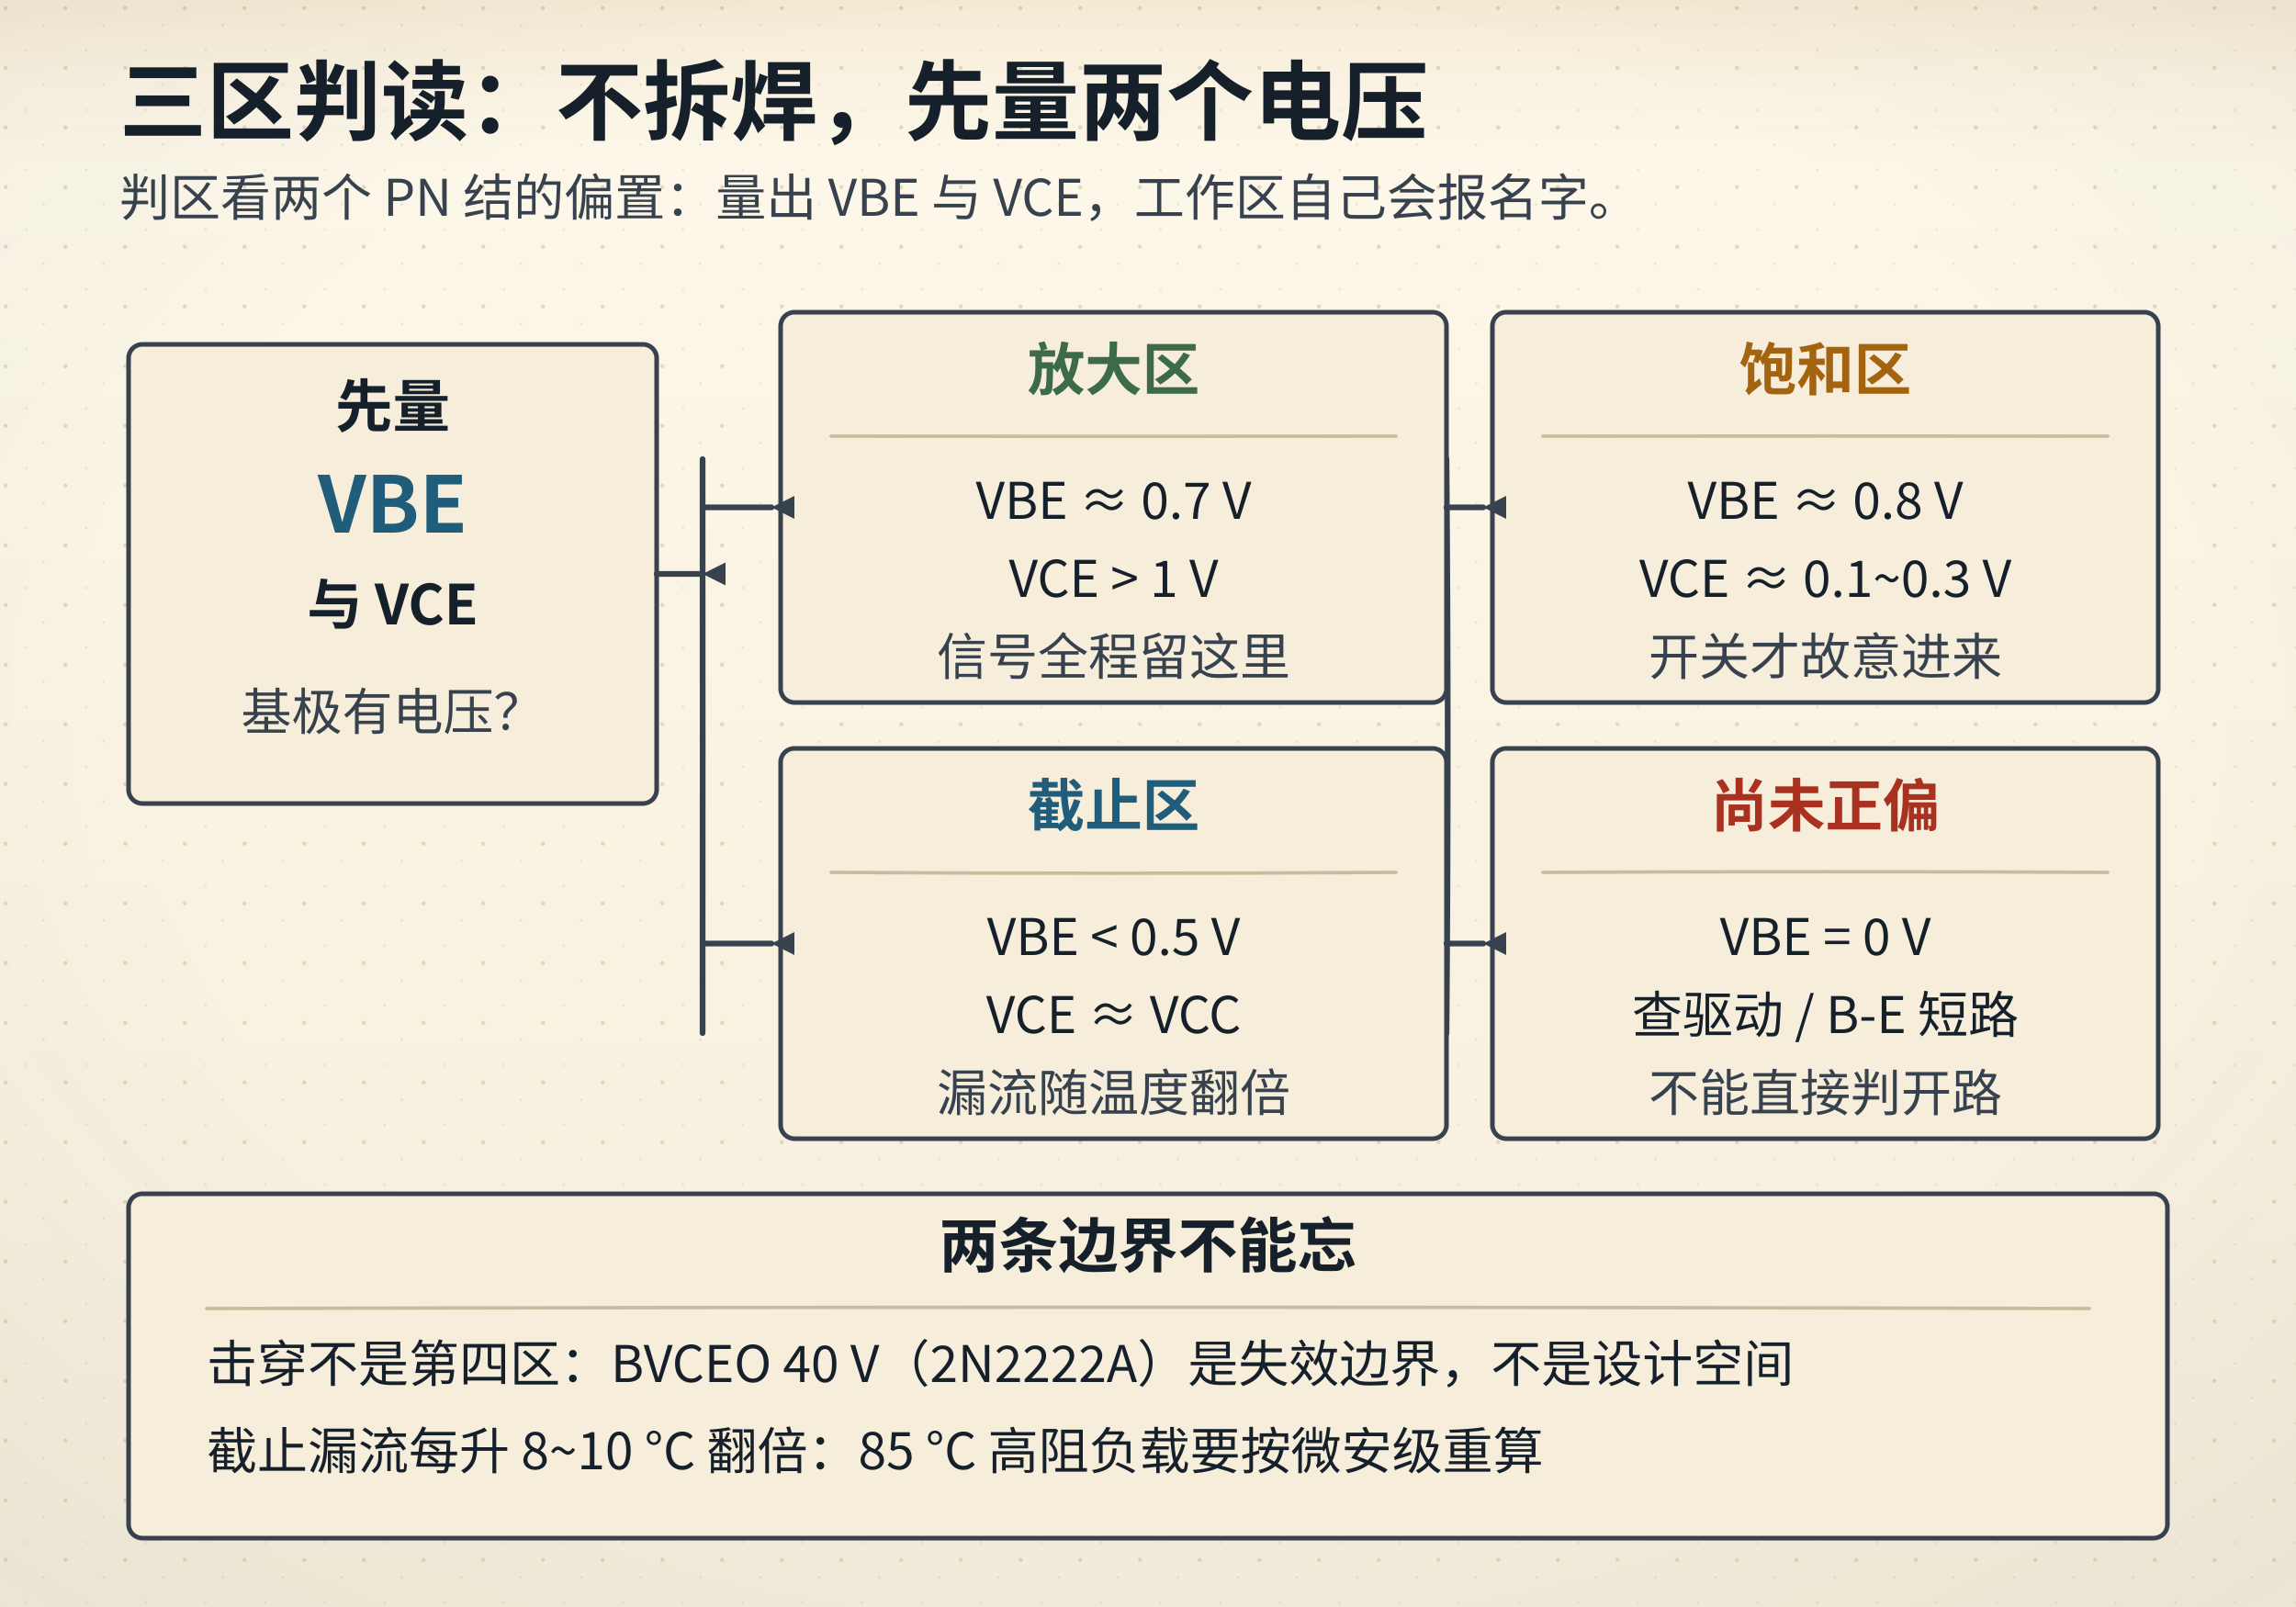
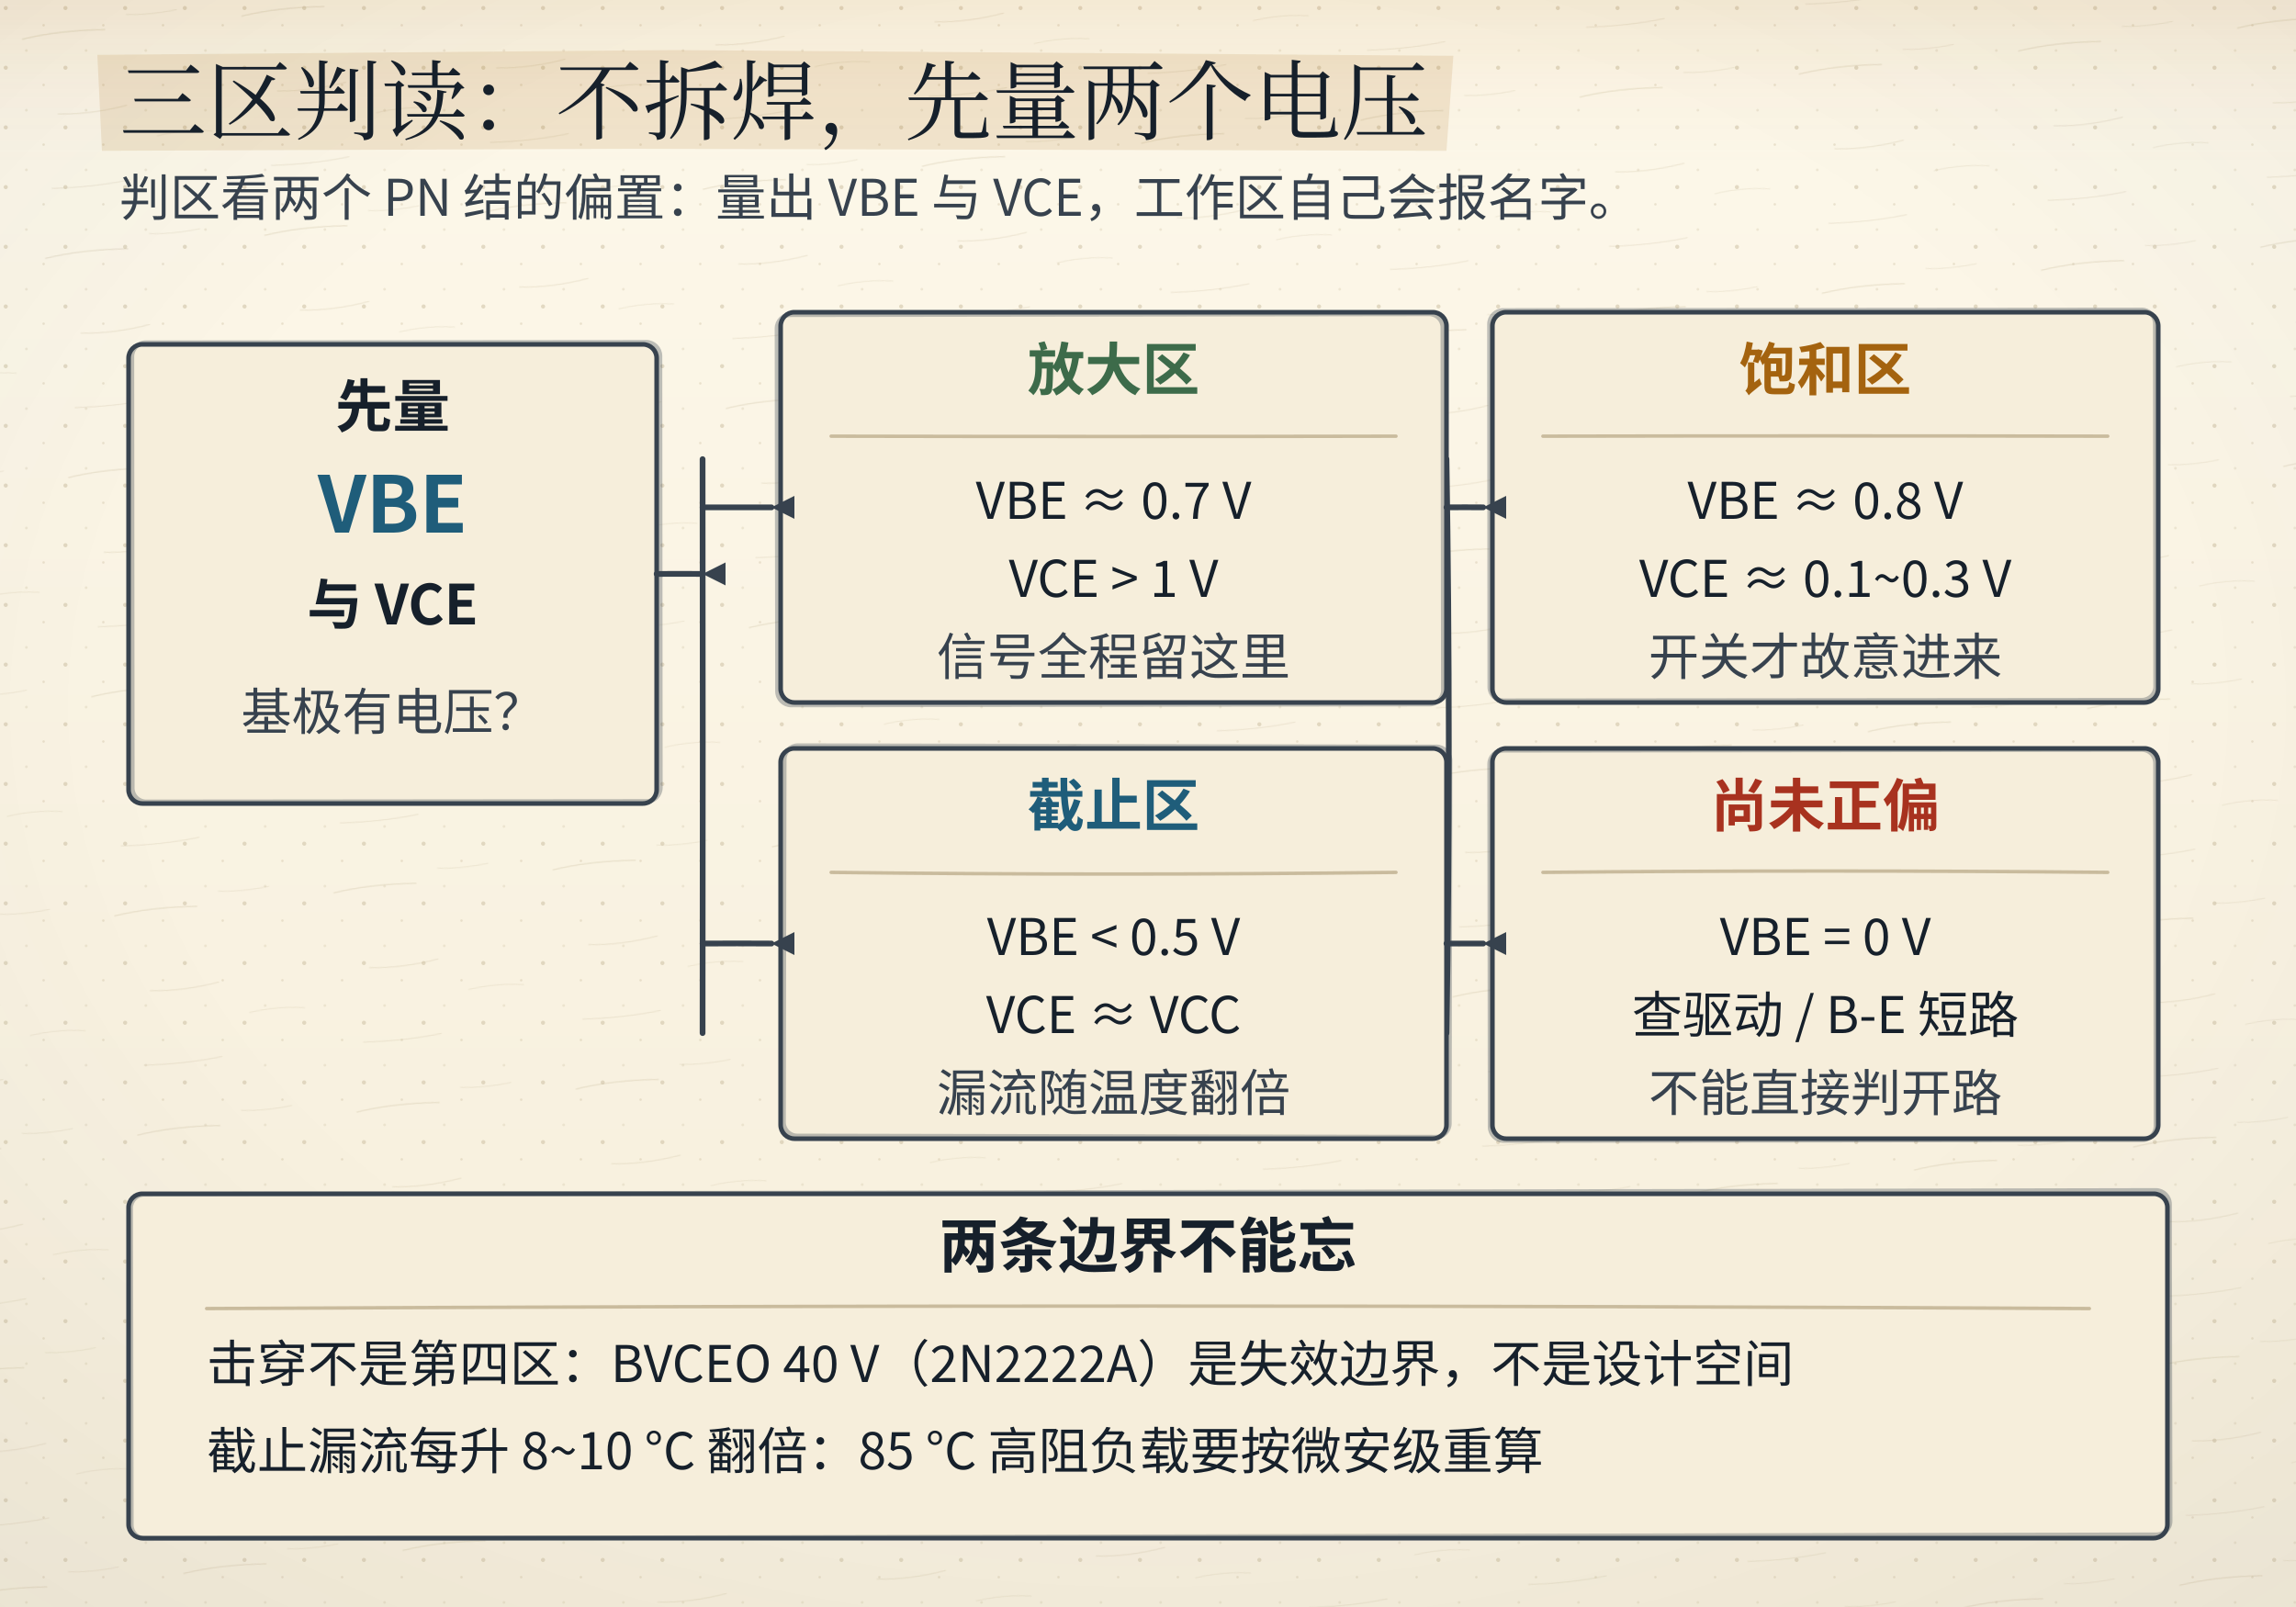
<svg xmlns="http://www.w3.org/2000/svg" viewBox="0 0 1000 700">
  <defs>
    <linearGradient id="bgL" x1="0" y1="0" x2="0" y2="1">
      <stop offset="0" stop-color="#fdf8ea" />
      <stop offset="1" stop-color="#f6eedb" />
    </linearGradient>
    <linearGradient id="bgD" x1="0" y1="0" x2="0" y2="1">
      <stop offset="0" stop-color="#141310" />
      <stop offset="1" stop-color="#1d1a14" />
    </linearGradient>
    <radialGradient id="vig" cx="0.5" cy="0.44" r="0.78">
      <stop offset="0.55" stop-color="#16202b" stop-opacity="0" />
      <stop offset="1" stop-color="#16202b" stop-opacity="0.055" />
    </radialGradient>
    <linearGradient id="hdr" x1="0" y1="0" x2="0" y2="1">
      <stop offset="0" stop-color="#a4630f" stop-opacity="0.10" />
      <stop offset="0.55" stop-color="#a4630f" stop-opacity="0.028" />
      <stop offset="1" stop-color="#a4630f" stop-opacity="0" />
    </linearGradient>
    <linearGradient id="hdrD" x1="0" y1="0" x2="0" y2="1">
      <stop offset="0" stop-color="#dcab63" stop-opacity="0.13" />
      <stop offset="0.55" stop-color="#dcab63" stop-opacity="0.04" />
      <stop offset="1" stop-color="#dcab63" stop-opacity="0" />
    </linearGradient>
    <pattern id="dots" width="26" height="26" patternUnits="userSpaceOnUse">
      <circle cx="2.5" cy="3.5" r="0.9" fill="#c9bb9d" />
      <circle cx="19" cy="11" r="0.55" fill="#c9bb9d" opacity="0.7" />
      <circle cx="11.5" cy="22" r="0.6" fill="#c9bb9d" opacity="0.55" />
    </pattern>
    <filter id="soft" x="-40%" y="-40%" width="180%" height="180%">
      <feDropShadow dx="0" dy="1.4" stdDeviation="2" flood-color="#16202b" flood-opacity="0.13" />
    </filter>
    <filter id="pglow" x="-70%" y="-70%" width="240%" height="240%">
      <feGaussianBlur stdDeviation="1.7" result="b" />
      <feMerge>
        <feMergeNode in="b" />
        <feMergeNode in="SourceGraphic" />
      </feMerge>
    </filter>
  </defs>
  <rect class="page-bg" width="1000" height="700" fill="url(#bgL)" />
  <rect class="page-grain" width="1000" height="700" fill="url(#dots)" />
+   <defs>
+     <pattern id="fiber" width="96" height="96" patternUnits="userSpaceOnUse" patternTransform="rotate(-6)">
+       <path d="M8 18 q16 -2.2 36 -0.4" stroke="#c9bb9d" stroke-width="0.55" fill="none" stroke-opacity="0.55" />
+       <path d="M54 12 q10 1.4 22 0.2" stroke="#c9bb9d" stroke-width="0.45" fill="none" stroke-opacity="0.4" />
+       <path d="M20 52 q14 1.8 30 -0.6" stroke="#c9bb9d" stroke-width="0.5" fill="none" stroke-opacity="0.45" />
+       <path d="M62 66 q12 -1.6 24 0.4" stroke="#c9bb9d" stroke-width="0.45" fill="none" stroke-opacity="0.38" />
+       <path d="M14 84 q18 1.4 34 -0.2" stroke="#c9bb9d" stroke-width="0.5" fill="none" stroke-opacity="0.42" />
+     </pattern>
+   </defs>
+   <rect class="page-fiber" width="1000" height="700" fill="url(#fiber)" opacity="0.55" />
  <rect class="page-vig" width="1000" height="700" fill="url(#vig)" />
  <rect class="page-hdr" width="1000" height="72" fill="url(#hdr)" />
  <style>
text{font-family:"Segoe UI","Microsoft YaHei","PingFang SC","Hiragino Sans GB","Noto Sans CJK SC","Source Han Sans SC","Noto Sans SC",sans-serif;}
line,path,polyline,polygon{stroke-linecap:round;stroke-linejoin:round}
.page-bg{fill:url(#bgL)}
.page-grain{opacity:.5}
.page-vig{opacity:1}
.page-hdr{fill:url(#hdr)}
@media (prefers-color-scheme: dark){
.page-bg{fill:url(#bgD)}
.page-grain{opacity:.34}
.page-vig{opacity:.5}
.page-hdr{fill:url(#hdrD)}
[fill="#fdf8ea"]{fill:#141310}
[stroke="#fdf8ea"]{stroke:#141310}
[fill="#f6eedb"]{fill:#1d1a14}
[stroke="#f6eedb"]{stroke:#1d1a14}
[fill="#e0d3b8"]{fill:#3b3529}
[stroke="#e0d3b8"]{stroke:#3b3529}
[fill="#c9bb9d"]{fill:#4a4436}
[stroke="#c9bb9d"]{stroke:#4a4436}
[fill="#16202b"]{fill:#ece4d3}
[stroke="#16202b"]{stroke:#ece4d3}
[fill="#37424e"]{fill:#cfc6b4}
[stroke="#37424e"]{stroke:#cfc6b4}
[fill="#5b666f"]{fill:#a79e8b}
[stroke="#5b666f"]{stroke:#a79e8b}
[fill="#8b8272"]{fill:#857c6c}
[stroke="#8b8272"]{stroke:#857c6c}
text[fill="#fdf8ea"]{fill:#f9f3e3}
[fill="#e6eff3"]{fill:#17262e}
[fill="#e4f1f3"]{fill:#15262a}
[fill="#e8efe6"]{fill:#182418}
[fill="#f6e7e1"]{fill:#281a16}
[fill="#f7eedb"]{fill:#292114}
[fill="#efe8ee"]{fill:#241c22}
text[fill="#1f5d7a"]{fill:#7fb7cf}
:is(rect,circle,path,line,polygon,polyline,ellipse,g)[fill="#1f5d7a"]{fill:#2b4d5f}
[stroke="#1f5d7a"]{stroke:#6fa3b9}
text[fill="#2f7f96"]{fill:#8ac9d8}
:is(rect,circle,path,line,polygon,polyline,ellipse,g)[fill="#2f7f96"]{fill:#2b5660}
[stroke="#2f7f96"]{stroke:#77b2c1}
text[fill="#3d6b4a"]{fill:#98c096}
:is(rect,circle,path,line,polygon,polyline,ellipse,g)[fill="#3d6b4a"]{fill:#2f4a33}
[stroke="#3d6b4a"]{stroke:#7aa87c}
text[fill="#a8321f"]{fill:#e0907a}
:is(rect,circle,path,line,polygon,polyline,ellipse,g)[fill="#a8321f"]{fill:#55231b}
[stroke="#a8321f"]{stroke:#c07a63}
text[fill="#a4630f"]{fill:#dcab63}
:is(rect,circle,path,line,polygon,polyline,ellipse,g)[fill="#a4630f"]{fill:#553a17}
[stroke="#a4630f"]{stroke:#c08a45}
text[fill="#6b3f63"]{fill:#c4a2bf}
:is(rect,circle,path,line,polygon,polyline,ellipse,g)[fill="#6b3f63"]{fill:#452c40}
[stroke="#6b3f63"]{stroke:#a17c9b}
}
</style>
-   <text x="52" y="58" font-size="38" fill="#16202b" font-family="'KaiTi','STKaiti','Kaiti SC','LXGW WenKai','Noto Serif CJK SC','Source Han Serif SC','Songti SC','SimSun','Noto Serif SC',serif" font-weight="700" text-anchor="start">三区判读：不拆焊，先量两个电压</text>
+   <polygon class="marker-wash" points="42.4,23.9 293.8,21.8 633.0,24.3 630.0,65.7 270.9,64.8 44.4,65.7" fill="#a4630f" opacity="0.13" />
+   <text x="52" y="58" font-size="38" fill="#16202b" font-family="'KaiTi','STKaiti','Kaiti SC','LXGW WenKai','Noto Serif CJK SC','Source Han Serif SC','Songti SC','SimSun','Noto Serif SC',serif" font-weight="700" text-anchor="start" style="font-family:'KaiTi','STKaiti','Kaiti SC','LXGW WenKai','Noto Serif CJK SC','Source Han Serif SC','Songti SC','SimSun','Noto Serif SC',serif;font-weight:400">三区判读：不拆焊，先量两个电压</text>
  <text x="52" y="94" font-size="22" fill="#37424e" font-family="'KaiTi','STKaiti','Kaiti SC','LXGW WenKai','Noto Serif CJK SC','Source Han Serif SC','Songti SC','SimSun','Noto Serif SC',serif" font-weight="400" text-anchor="start">判区看两个 PN 结的偏置：量出 VBE 与 VCE，工作区自己会报名字。</text>
  <rect x="56" y="150" width="230" height="200" rx="6" fill="#f6eedb" stroke="#37424e" stroke-width="2" />
+   <rect class="ink-echo" x="56" y="150" width="230" height="200" rx="6" stroke="#37424e" stroke-width="2" fill="none" opacity="0.32" transform="translate(1.53 -0.82) rotate(-0.05 171.0 250.0)" />
  <text x="171" y="186" font-size="25" fill="#16202b" font-family="'KaiTi','STKaiti','Kaiti SC','LXGW WenKai','Noto Serif CJK SC','Source Han Serif SC','Songti SC','SimSun','Noto Serif SC',serif" font-weight="700" text-anchor="middle">先量</text>
  <text x="171" y="232" font-size="34" fill="#1f5d7a" font-family="'KaiTi','STKaiti','Kaiti SC','LXGW WenKai','Noto Serif CJK SC','Source Han Serif SC','Songti SC','SimSun','Noto Serif SC',serif" font-weight="700" text-anchor="middle">VBE</text>
  <text x="171" y="272" font-size="24" fill="#16202b" font-family="'KaiTi','STKaiti','Kaiti SC','LXGW WenKai','Noto Serif CJK SC','Source Han Serif SC','Songti SC','SimSun','Noto Serif SC',serif" font-weight="700" text-anchor="middle">与 VCE</text>
  <text x="171" y="318" font-size="22" fill="#37424e" font-family="'KaiTi','STKaiti','Kaiti SC','LXGW WenKai','Noto Serif CJK SC','Source Han Serif SC','Songti SC','SimSun','Noto Serif SC',serif" font-weight="400" text-anchor="middle">基极有电压？</text>
-   <path d="M306 200 Q306.08 325.00 306 450" fill="none" stroke="#37424e" stroke-width="2.5" />
-   <path d="M630 200 Q631.07 325.00 630 450" fill="none" stroke="#37424e" stroke-width="2.5" />
-   <path d="M286 250 Q296.00 249.96 306 250" fill="none" stroke="#37424e" stroke-width="2.5" stroke-linecap="round" />
+   <path d="M306 200 Q306.16 325.00 306 450" fill="none" stroke="#37424e" stroke-width="2.5" />
+   <path d="M630 200 Q632.03 325.00 630 450" fill="none" stroke="#37424e" stroke-width="2.5" />
+   <path d="M286 250 Q296.00 249.93 306 250" fill="none" stroke="#37424e" stroke-width="2.5" stroke-linecap="round" />
  <polygon points="306,250 316,245 316,255" fill="#37424e" />
  <rect x="340" y="136" width="290" height="170" rx="6" fill="#f6eedb" stroke="#37424e" stroke-width="2" />
+   <rect class="ink-echo" x="340" y="136" width="290" height="170" rx="6" stroke="#37424e" stroke-width="2" fill="none" opacity="0.32" transform="translate(-1.48 0.90) rotate(-0.08 485.0 221.0)" />
  <text x="485" y="170" font-size="25" fill="#3d6b4a" font-family="'KaiTi','STKaiti','Kaiti SC','LXGW WenKai','Noto Serif CJK SC','Source Han Serif SC','Songti SC','SimSun','Noto Serif SC',serif" font-weight="700" text-anchor="middle">放大区</text>
-   <path d="M362 190 Q485.00 190.13 608 190" fill="none" stroke="#c9bb9d" stroke-width="1.5" />
+   <path d="M362 190 Q485.00 190.26 608 190" fill="none" stroke="#c9bb9d" stroke-width="1.5" />
  <text x="485" y="226" font-size="22" fill="#16202b" font-family="'KaiTi','STKaiti','Kaiti SC','LXGW WenKai','Noto Serif CJK SC','Source Han Serif SC','Songti SC','SimSun','Noto Serif SC',serif" font-weight="400" text-anchor="middle">VBE ≈ 0.7 V</text>
  <text x="485" y="260" font-size="22" fill="#16202b" font-family="'KaiTi','STKaiti','Kaiti SC','LXGW WenKai','Noto Serif CJK SC','Source Han Serif SC','Songti SC','SimSun','Noto Serif SC',serif" font-weight="400" text-anchor="middle">VCE &gt; 1 V</text>
  <text x="485" y="294" font-size="22" fill="#37424e" font-family="'KaiTi','STKaiti','Kaiti SC','LXGW WenKai','Noto Serif CJK SC','Source Han Serif SC','Songti SC','SimSun','Noto Serif SC',serif" font-weight="400" text-anchor="middle">信号全程留这里</text>
  <path d="M306 221 Q321.00 220.99 336 221" fill="none" stroke="#37424e" stroke-width="2.5" stroke-linecap="round" />
  <polygon points="336,221 346,216 346,226" fill="#37424e" />
  <rect x="650" y="136" width="290" height="170" rx="6" fill="#f6eedb" stroke="#37424e" stroke-width="2" />
+   <rect class="ink-echo" x="650" y="136" width="290" height="170" rx="6" stroke="#37424e" stroke-width="2" fill="none" opacity="0.32" transform="translate(-1.21 -0.89) rotate(-0.05 795.0 221.0)" />
  <text x="795" y="170" font-size="25" fill="#a4630f" font-family="'KaiTi','STKaiti','Kaiti SC','LXGW WenKai','Noto Serif CJK SC','Source Han Serif SC','Songti SC','SimSun','Noto Serif SC',serif" font-weight="700" text-anchor="middle">饱和区</text>
-   <path d="M672 190 Q795.00 189.87 918 190" fill="none" stroke="#c9bb9d" stroke-width="1.5" />
+   <path d="M672 190 Q795.00 189.75 918 190" fill="none" stroke="#c9bb9d" stroke-width="1.5" />
  <text x="795" y="226" font-size="22" fill="#16202b" font-family="'KaiTi','STKaiti','Kaiti SC','LXGW WenKai','Noto Serif CJK SC','Source Han Serif SC','Songti SC','SimSun','Noto Serif SC',serif" font-weight="400" text-anchor="middle">VBE ≈ 0.8 V</text>
  <text x="795" y="260" font-size="22" fill="#16202b" font-family="'KaiTi','STKaiti','Kaiti SC','LXGW WenKai','Noto Serif CJK SC','Source Han Serif SC','Songti SC','SimSun','Noto Serif SC',serif" font-weight="400" text-anchor="middle">VCE ≈ 0.1~0.3 V</text>
  <text x="795" y="294" font-size="22" fill="#37424e" font-family="'KaiTi','STKaiti','Kaiti SC','LXGW WenKai','Noto Serif CJK SC','Source Han Serif SC','Songti SC','SimSun','Noto Serif SC',serif" font-weight="400" text-anchor="middle">开关才故意进来</text>
-   <path d="M630 221 Q638.00 220.97 646 221" fill="none" stroke="#37424e" stroke-width="2.5" stroke-linecap="round" />
+   <path d="M630 221 Q638.00 220.93 646 221" fill="none" stroke="#37424e" stroke-width="2.5" stroke-linecap="round" />
  <polygon points="646,221 656,216 656,226" fill="#37424e" />
  <rect x="340" y="326" width="290" height="170" rx="6" fill="#f6eedb" stroke="#37424e" stroke-width="2" />
+   <rect class="ink-echo" x="340" y="326" width="290" height="170" rx="6" stroke="#37424e" stroke-width="2" fill="none" opacity="0.32" transform="translate(1.41 -0.93) rotate(0.11 485.0 411.0)" />
  <text x="485" y="360" font-size="25" fill="#1f5d7a" font-family="'KaiTi','STKaiti','Kaiti SC','LXGW WenKai','Noto Serif CJK SC','Source Han Serif SC','Songti SC','SimSun','Noto Serif SC',serif" font-weight="700" text-anchor="middle">截止区</text>
-   <path d="M362 380 Q485.00 380.77 608 380" fill="none" stroke="#c9bb9d" stroke-width="1.5" />
+   <path d="M362 380 Q485.00 381.46 608 380" fill="none" stroke="#c9bb9d" stroke-width="1.5" />
  <text x="485" y="416" font-size="22" fill="#16202b" font-family="'KaiTi','STKaiti','Kaiti SC','LXGW WenKai','Noto Serif CJK SC','Source Han Serif SC','Songti SC','SimSun','Noto Serif SC',serif" font-weight="400" text-anchor="middle">VBE &lt; 0.5 V</text>
  <text x="485" y="450" font-size="22" fill="#16202b" font-family="'KaiTi','STKaiti','Kaiti SC','LXGW WenKai','Noto Serif CJK SC','Source Han Serif SC','Songti SC','SimSun','Noto Serif SC',serif" font-weight="400" text-anchor="middle">VCE ≈ VCC</text>
  <text x="485" y="484" font-size="22" fill="#37424e" font-family="'KaiTi','STKaiti','Kaiti SC','LXGW WenKai','Noto Serif CJK SC','Source Han Serif SC','Songti SC','SimSun','Noto Serif SC',serif" font-weight="400" text-anchor="middle">漏流随温度翻倍</text>
-   <path d="M306 411 Q321.00 410.95 336 411" fill="none" stroke="#37424e" stroke-width="2.5" stroke-linecap="round" />
+   <path d="M306 411 Q321.00 410.90 336 411" fill="none" stroke="#37424e" stroke-width="2.5" stroke-linecap="round" />
  <polygon points="336,411 346,406 346,416" fill="#37424e" />
  <rect x="650" y="326" width="290" height="170" rx="6" fill="#f6eedb" stroke="#37424e" stroke-width="2" />
+   <rect class="ink-echo" x="650" y="326" width="290" height="170" rx="6" stroke="#37424e" stroke-width="2" fill="none" opacity="0.32" transform="translate(-1.10 0.65) rotate(-0.07 795.0 411.0)" />
  <text x="795" y="360" font-size="25" fill="#a8321f" font-family="'KaiTi','STKaiti','Kaiti SC','LXGW WenKai','Noto Serif CJK SC','Source Han Serif SC','Songti SC','SimSun','Noto Serif SC',serif" font-weight="700" text-anchor="middle">尚未正偏</text>
-   <path d="M672 380 Q795.00 379.39 918 380" fill="none" stroke="#c9bb9d" stroke-width="1.5" />
+   <path d="M672 380 Q795.00 378.83 918 380" fill="none" stroke="#c9bb9d" stroke-width="1.5" />
  <text x="795" y="416" font-size="22" fill="#16202b" font-family="'KaiTi','STKaiti','Kaiti SC','LXGW WenKai','Noto Serif CJK SC','Source Han Serif SC','Songti SC','SimSun','Noto Serif SC',serif" font-weight="400" text-anchor="middle">VBE = 0 V</text>
  <text x="795" y="450" font-size="22" fill="#16202b" font-family="'KaiTi','STKaiti','Kaiti SC','LXGW WenKai','Noto Serif CJK SC','Source Han Serif SC','Songti SC','SimSun','Noto Serif SC',serif" font-weight="400" text-anchor="middle">查驱动 / B-E 短路</text>
  <text x="795" y="484" font-size="22" fill="#37424e" font-family="'KaiTi','STKaiti','Kaiti SC','LXGW WenKai','Noto Serif CJK SC','Source Han Serif SC','Songti SC','SimSun','Noto Serif SC',serif" font-weight="400" text-anchor="middle">不能直接判开路</text>
-   <path d="M630 411 Q638.00 411.01 646 411" fill="none" stroke="#37424e" stroke-width="2.5" stroke-linecap="round" />
+   <path d="M630 411 Q638.00 411.02 646 411" fill="none" stroke="#37424e" stroke-width="2.5" stroke-linecap="round" />
  <polygon points="646,411 656,406 656,416" fill="#37424e" />
  <rect x="56" y="520" width="888" height="150" rx="6" fill="#f6eedb" stroke="#37424e" stroke-width="2" />
+   <rect class="ink-echo" x="56" y="520" width="888" height="150" rx="6" stroke="#37424e" stroke-width="2" fill="none" opacity="0.32" transform="translate(1.06 -0.62) rotate(-0.11 500.0 595.0)" />
  <text x="500" y="552" font-size="26" fill="#16202b" font-family="'KaiTi','STKaiti','Kaiti SC','LXGW WenKai','Noto Serif CJK SC','Source Han Serif SC','Songti SC','SimSun','Noto Serif SC',serif" font-weight="700" text-anchor="middle">两条边界不能忘</text>
-   <path d="M90 570 Q500.00 568.86 910 570" fill="none" stroke="#c9bb9d" stroke-width="1.5" />
+   <path d="M90 570 Q500.00 567.83 910 570" fill="none" stroke="#c9bb9d" stroke-width="1.5" />
  <text x="90" y="602" font-size="22" fill="#16202b" font-family="'KaiTi','STKaiti','Kaiti SC','LXGW WenKai','Noto Serif CJK SC','Source Han Serif SC','Songti SC','SimSun','Noto Serif SC',serif" font-weight="400" text-anchor="start">击穿不是第四区：BVCEO 40 V（2N2222A）是失效边界，不是设计空间</text>
  <text x="90" y="640" font-size="22" fill="#16202b" font-family="'KaiTi','STKaiti','Kaiti SC','LXGW WenKai','Noto Serif CJK SC','Source Han Serif SC','Songti SC','SimSun','Noto Serif SC',serif" font-weight="400" text-anchor="start">截止漏流每升 8~10 °C 翻倍：85 °C 高阻负载要按微安级重算</text>
</svg>
